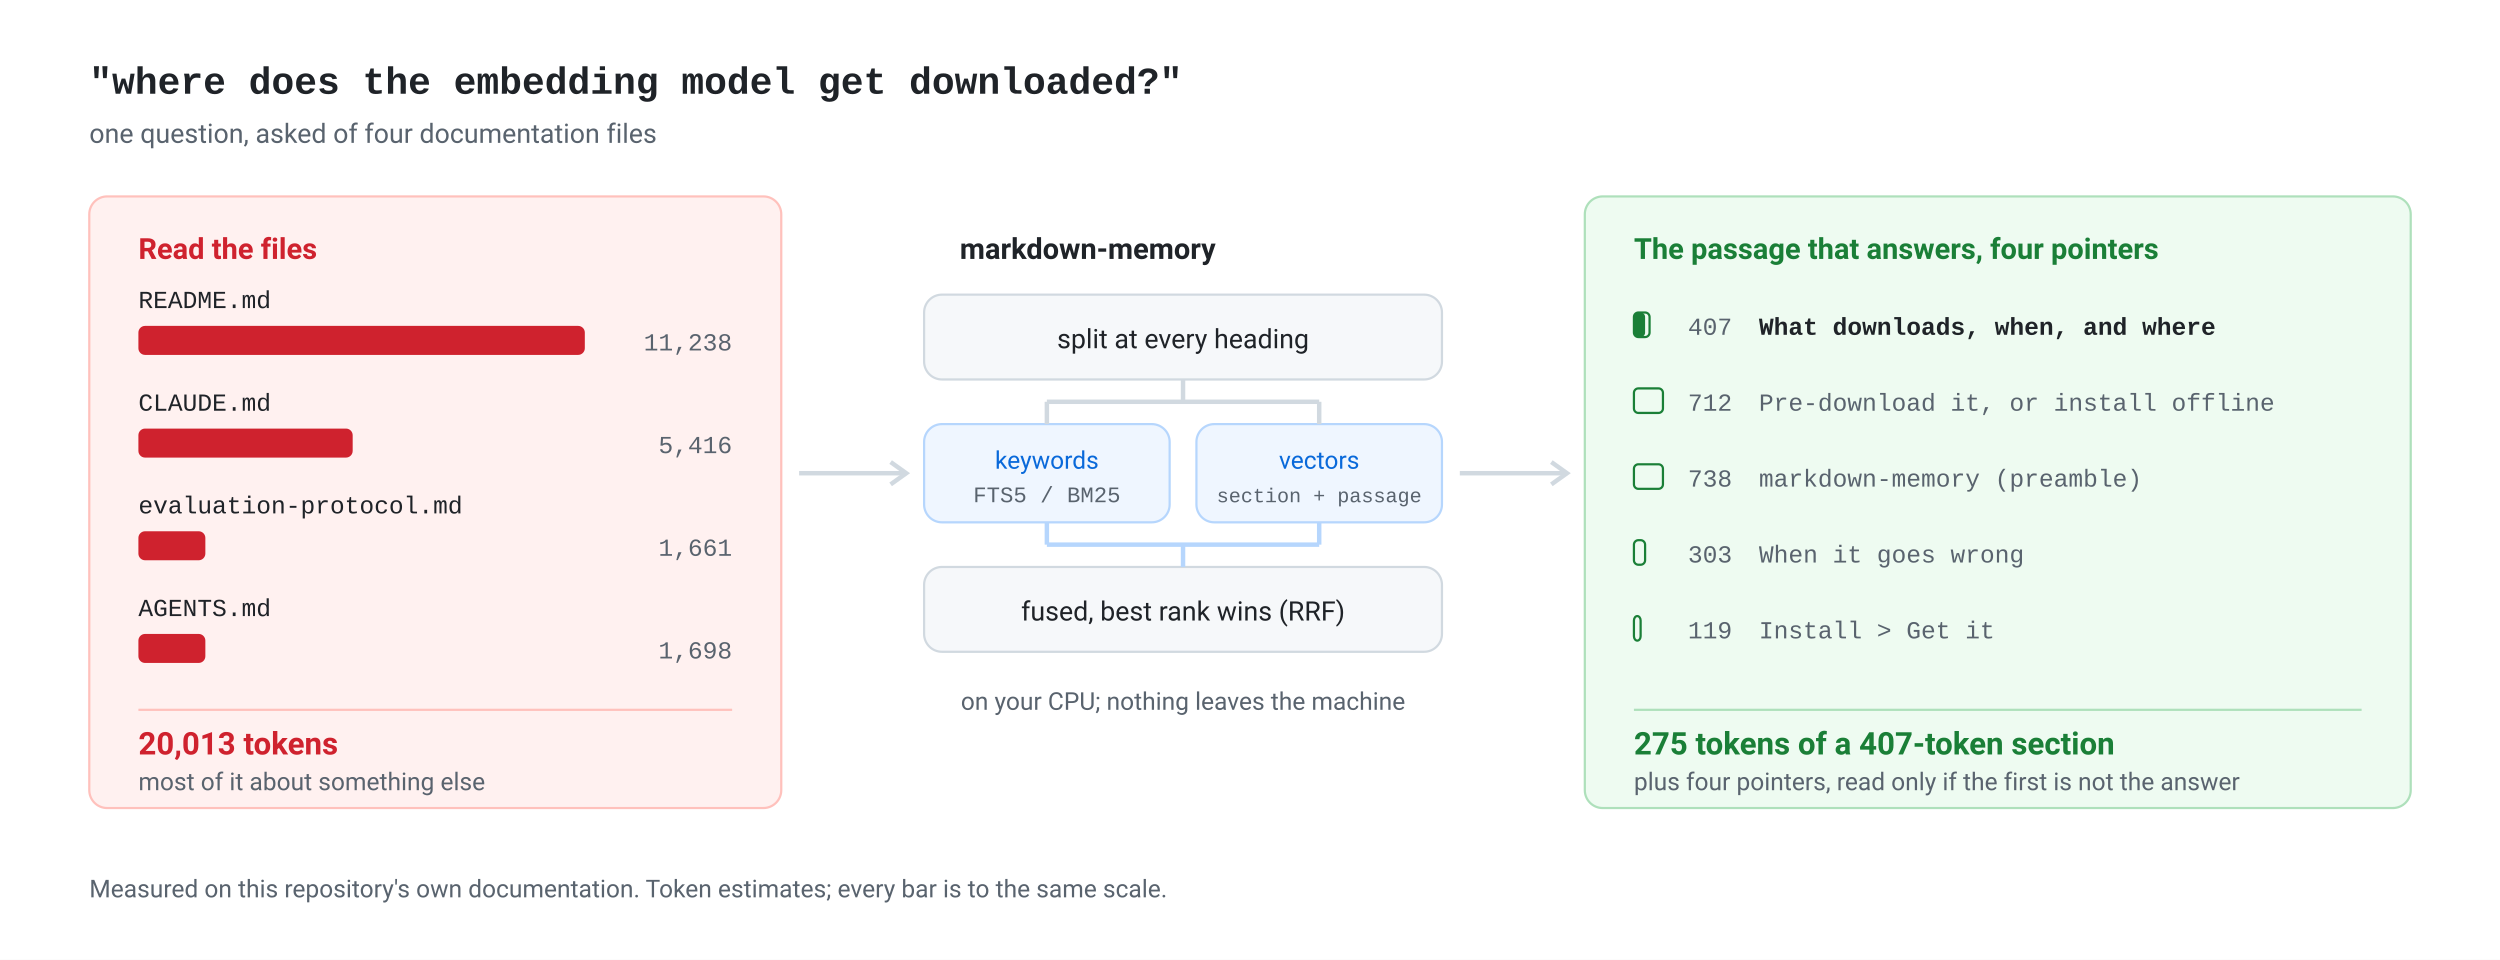
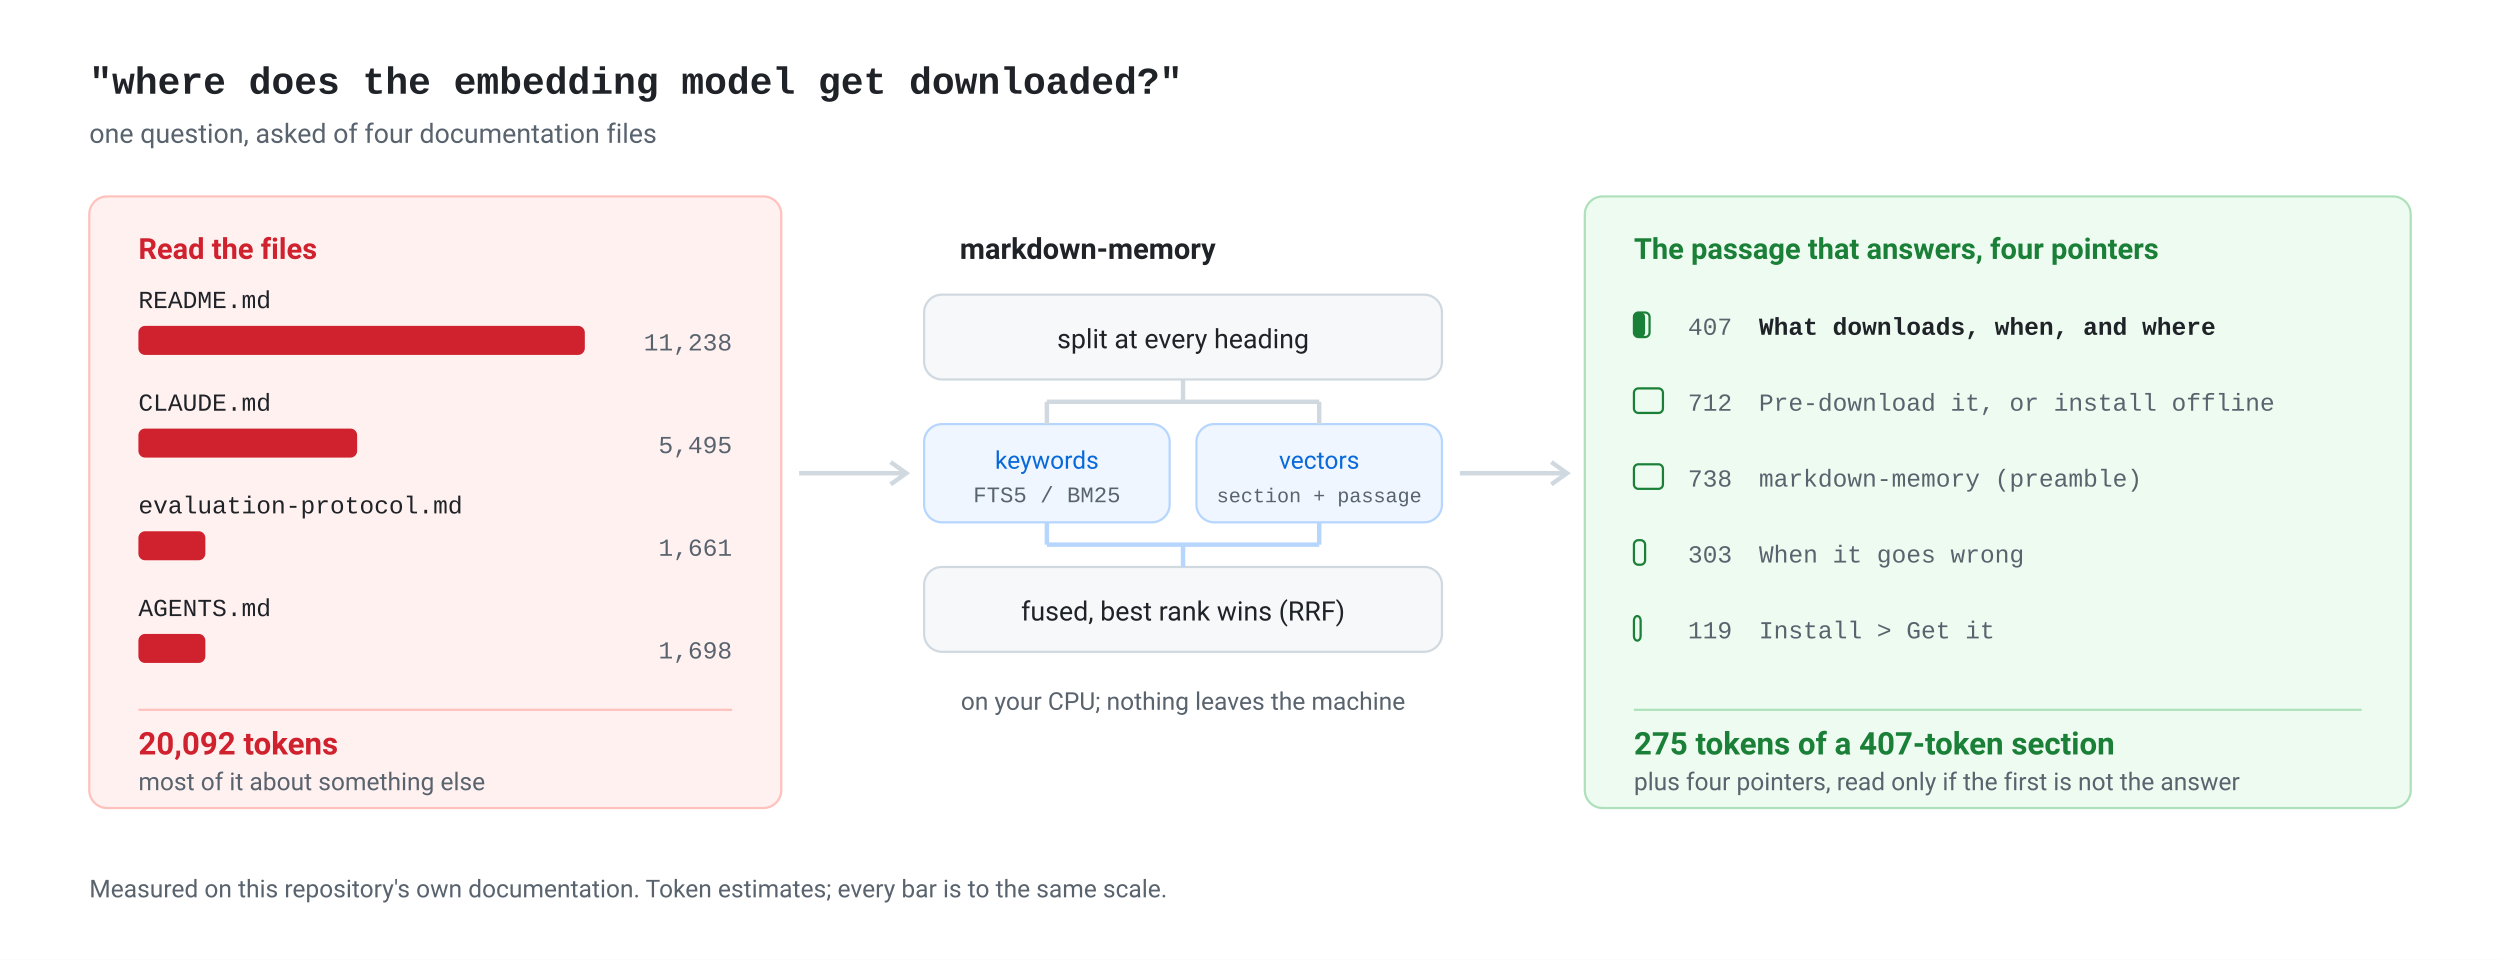
- <svg xmlns="http://www.w3.org/2000/svg" viewBox="0 0 1120 430" width="1120" height="430" role="img" aria-label="One question: reading four whole files costs 20,013 tokens; markdown-memory returns the passage that answers, 275 tokens of a 407-token section, with four pointers to the rest.">
+ <svg xmlns="http://www.w3.org/2000/svg" viewBox="0 0 1120 430" width="1120" height="430" role="img" aria-label="One question: reading four whole files costs 20,092 tokens; markdown-memory returns the passage that answers, 275 tokens of a 407-token section, with four pointers to the rest.">
  <rect width="1120" height="430" fill="#ffffff" />
  <text x="40" y="42" font-family="ui-monospace,SFMono-Regular,Menlo,Consolas,'Liberation Mono',monospace" font-size="17" font-weight="600" fill="#1f2328" text-anchor="start">"where does the embedding model get downloaded?"</text>
  <text x="40" y="64" font-family="ui-sans-serif,-apple-system,BlinkMacSystemFont,'Segoe UI',Roboto,'Helvetica Neue',Arial,sans-serif" font-size="12" font-weight="400" fill="#59636e" text-anchor="start">one question, asked of four documentation files</text>
  <rect x="40" y="88" width="310" height="274" rx="8" fill="#fff1f0" stroke="#ffc1bc" stroke-width="1" />
  <text x="62" y="116" font-family="ui-sans-serif,-apple-system,BlinkMacSystemFont,'Segoe UI',Roboto,'Helvetica Neue',Arial,sans-serif" font-size="13" font-weight="600" fill="#cf222e" text-anchor="start">Read the files</text>
  <text x="62" y="138" font-family="ui-monospace,SFMono-Regular,Menlo,Consolas,'Liberation Mono',monospace" font-size="11" font-weight="400" fill="#1f2328" text-anchor="start">README.md</text>
  <rect x="62" y="146" width="200" height="13" rx="3" fill="#cf222e" stroke="none" stroke-width="1" />
  <text x="328" y="157" font-family="ui-monospace,SFMono-Regular,Menlo,Consolas,'Liberation Mono',monospace" font-size="11" font-weight="400" fill="#59636e" text-anchor="end">11,238</text>
  <text x="62" y="184" font-family="ui-monospace,SFMono-Regular,Menlo,Consolas,'Liberation Mono',monospace" font-size="11" font-weight="400" fill="#1f2328" text-anchor="start">CLAUDE.md</text>
-   <rect x="62" y="192" width="96" height="13" rx="3" fill="#cf222e" stroke="none" stroke-width="1" />
-   <text x="328" y="203" font-family="ui-monospace,SFMono-Regular,Menlo,Consolas,'Liberation Mono',monospace" font-size="11" font-weight="400" fill="#59636e" text-anchor="end">5,416</text>
+   <rect x="62" y="192" width="98" height="13" rx="3" fill="#cf222e" stroke="none" stroke-width="1" />
+   <text x="328" y="203" font-family="ui-monospace,SFMono-Regular,Menlo,Consolas,'Liberation Mono',monospace" font-size="11" font-weight="400" fill="#59636e" text-anchor="end">5,495</text>
  <text x="62" y="230" font-family="ui-monospace,SFMono-Regular,Menlo,Consolas,'Liberation Mono',monospace" font-size="11" font-weight="400" fill="#1f2328" text-anchor="start">evaluation-protocol.md</text>
  <rect x="62" y="238" width="30" height="13" rx="3" fill="#cf222e" stroke="none" stroke-width="1" />
  <text x="328" y="249" font-family="ui-monospace,SFMono-Regular,Menlo,Consolas,'Liberation Mono',monospace" font-size="11" font-weight="400" fill="#59636e" text-anchor="end">1,661</text>
  <text x="62" y="276" font-family="ui-monospace,SFMono-Regular,Menlo,Consolas,'Liberation Mono',monospace" font-size="11" font-weight="400" fill="#1f2328" text-anchor="start">AGENTS.md</text>
  <rect x="62" y="284" width="30" height="13" rx="3" fill="#cf222e" stroke="none" stroke-width="1" />
  <text x="328" y="295" font-family="ui-monospace,SFMono-Regular,Menlo,Consolas,'Liberation Mono',monospace" font-size="11" font-weight="400" fill="#59636e" text-anchor="end">1,698</text>
  <path d="M62 318 L328 318" stroke="#ffc1bc" stroke-width="1" />
-   <text x="62" y="338" font-family="ui-sans-serif,-apple-system,BlinkMacSystemFont,'Segoe UI',Roboto,'Helvetica Neue',Arial,sans-serif" font-size="14" font-weight="600" fill="#cf222e" text-anchor="start">20,013 tokens</text>
+   <text x="62" y="338" font-family="ui-sans-serif,-apple-system,BlinkMacSystemFont,'Segoe UI',Roboto,'Helvetica Neue',Arial,sans-serif" font-size="14" font-weight="600" fill="#cf222e" text-anchor="start">20,092 tokens</text>
  <text x="62" y="354" font-family="ui-sans-serif,-apple-system,BlinkMacSystemFont,'Segoe UI',Roboto,'Helvetica Neue',Arial,sans-serif" font-size="11" font-weight="400" fill="#59636e" text-anchor="start">most of it about something else</text>
  <text x="430" y="116" font-family="ui-sans-serif,-apple-system,BlinkMacSystemFont,'Segoe UI',Roboto,'Helvetica Neue',Arial,sans-serif" font-size="13" font-weight="600" fill="#1f2328" text-anchor="start">markdown-memory</text>
  <rect x="414" y="132" width="232" height="38" rx="8" fill="#f6f8fa" stroke="#d1d9e0" stroke-width="1" />
  <text x="530" y="156" font-family="ui-sans-serif,-apple-system,BlinkMacSystemFont,'Segoe UI',Roboto,'Helvetica Neue',Arial,sans-serif" font-size="12" font-weight="400" fill="#1f2328" text-anchor="middle">split at every heading</text>
  <rect x="414" y="190" width="110" height="44" rx="8" fill="#eff6ff" stroke="#b6d6fd" stroke-width="1" />
  <text x="469" y="210" font-family="ui-sans-serif,-apple-system,BlinkMacSystemFont,'Segoe UI',Roboto,'Helvetica Neue',Arial,sans-serif" font-size="11" font-weight="400" fill="#0969da" text-anchor="middle">keywords</text>
  <text x="469" y="225" font-family="ui-monospace,SFMono-Regular,Menlo,Consolas,'Liberation Mono',monospace" font-size="10" font-weight="400" fill="#59636e" text-anchor="middle">FTS5 / BM25</text>
  <rect x="536" y="190" width="110" height="44" rx="8" fill="#eff6ff" stroke="#b6d6fd" stroke-width="1" />
  <text x="591" y="210" font-family="ui-sans-serif,-apple-system,BlinkMacSystemFont,'Segoe UI',Roboto,'Helvetica Neue',Arial,sans-serif" font-size="11" font-weight="400" fill="#0969da" text-anchor="middle">vectors</text>
  <text x="591" y="225" font-family="ui-monospace,SFMono-Regular,Menlo,Consolas,'Liberation Mono',monospace" font-size="9" font-weight="400" fill="#59636e" text-anchor="middle">section + passage</text>
  <rect x="414" y="254" width="232" height="38" rx="8" fill="#f6f8fa" stroke="#d1d9e0" stroke-width="1" />
  <text x="530" y="278" font-family="ui-sans-serif,-apple-system,BlinkMacSystemFont,'Segoe UI',Roboto,'Helvetica Neue',Arial,sans-serif" font-size="12" font-weight="400" fill="#1f2328" text-anchor="middle">fused, best rank wins (RRF)</text>
  <path d="M530 170 L530 180 M469 180 L591 180 M469 180 L469 190 M591 180 L591 190" stroke="#d1d9e0" stroke-width="2" fill="none" />
  <path d="M469 234 L469 244 M591 234 L591 244 M469 244 L591 244 M530 244 L530 254" stroke="#b6d6fd" stroke-width="2" fill="none" />
  <text x="530" y="318" font-family="ui-sans-serif,-apple-system,BlinkMacSystemFont,'Segoe UI',Roboto,'Helvetica Neue',Arial,sans-serif" font-size="11" font-weight="400" fill="#59636e" text-anchor="middle">on your CPU; nothing leaves the machine</text>
  <path d="M358 212 L406 212" stroke="#d1d9e0" stroke-width="2" fill="none" />
  <path d="M399 207 L406 212 L399 217" fill="none" stroke="#d1d9e0" stroke-width="2" />
  <path d="M654 212 L702 212" stroke="#d1d9e0" stroke-width="2" fill="none" />
  <path d="M695 207 L702 212 L695 217" fill="none" stroke="#d1d9e0" stroke-width="2" />
  <rect x="710" y="88" width="370" height="274" rx="8" fill="#eefbf1" stroke="#aee0bb" stroke-width="1" />
  <text x="732" y="116" font-family="ui-sans-serif,-apple-system,BlinkMacSystemFont,'Segoe UI',Roboto,'Helvetica Neue',Arial,sans-serif" font-size="13" font-weight="600" fill="#1a7f37" text-anchor="start">The passage that answers, four pointers</text>
  <rect x="732" y="140" width="7" height="11" rx="2" fill="none" stroke="#1a7f37" stroke-width="1" />
  <rect x="732" y="140" width="5" height="11" rx="2" fill="#1a7f37" stroke="none" stroke-width="1" />
  <text x="776" y="150" font-family="ui-monospace,SFMono-Regular,Menlo,Consolas,'Liberation Mono',monospace" font-size="11" font-weight="400" fill="#59636e" text-anchor="end">407</text>
  <text x="788" y="150" font-family="ui-monospace,SFMono-Regular,Menlo,Consolas,'Liberation Mono',monospace" font-size="11" font-weight="600" fill="#1f2328" text-anchor="start">What downloads, when, and where</text>
  <rect x="732" y="174" width="13" height="11" rx="2" fill="none" stroke="#1a7f37" stroke-width="1" />
  <text x="776" y="184" font-family="ui-monospace,SFMono-Regular,Menlo,Consolas,'Liberation Mono',monospace" font-size="11" font-weight="400" fill="#59636e" text-anchor="end">712</text>
  <text x="788" y="184" font-family="ui-monospace,SFMono-Regular,Menlo,Consolas,'Liberation Mono',monospace" font-size="11" font-weight="400" fill="#59636e" text-anchor="start">Pre-download it, or install offline</text>
  <rect x="732" y="208" width="13" height="11" rx="2" fill="none" stroke="#1a7f37" stroke-width="1" />
  <text x="776" y="218" font-family="ui-monospace,SFMono-Regular,Menlo,Consolas,'Liberation Mono',monospace" font-size="11" font-weight="400" fill="#59636e" text-anchor="end">738</text>
  <text x="788" y="218" font-family="ui-monospace,SFMono-Regular,Menlo,Consolas,'Liberation Mono',monospace" font-size="11" font-weight="400" fill="#59636e" text-anchor="start">markdown-memory  (preamble)</text>
  <rect x="732" y="242" width="5" height="11" rx="2" fill="none" stroke="#1a7f37" stroke-width="1" />
  <text x="776" y="252" font-family="ui-monospace,SFMono-Regular,Menlo,Consolas,'Liberation Mono',monospace" font-size="11" font-weight="400" fill="#59636e" text-anchor="end">303</text>
  <text x="788" y="252" font-family="ui-monospace,SFMono-Regular,Menlo,Consolas,'Liberation Mono',monospace" font-size="11" font-weight="400" fill="#59636e" text-anchor="start">When it goes wrong</text>
  <rect x="732" y="276" width="3" height="11" rx="2" fill="none" stroke="#1a7f37" stroke-width="1" />
  <text x="776" y="286" font-family="ui-monospace,SFMono-Regular,Menlo,Consolas,'Liberation Mono',monospace" font-size="11" font-weight="400" fill="#59636e" text-anchor="end">119</text>
  <text x="788" y="286" font-family="ui-monospace,SFMono-Regular,Menlo,Consolas,'Liberation Mono',monospace" font-size="11" font-weight="400" fill="#59636e" text-anchor="start">Install &gt; Get it</text>
  <path d="M732 318 L1058 318" stroke="#aee0bb" stroke-width="1" />
  <text x="732" y="338" font-family="ui-sans-serif,-apple-system,BlinkMacSystemFont,'Segoe UI',Roboto,'Helvetica Neue',Arial,sans-serif" font-size="14" font-weight="600" fill="#1a7f37" text-anchor="start">275 tokens of a 407-token section</text>
  <text x="732" y="354" font-family="ui-sans-serif,-apple-system,BlinkMacSystemFont,'Segoe UI',Roboto,'Helvetica Neue',Arial,sans-serif" font-size="11" font-weight="400" fill="#59636e" text-anchor="start">plus four pointers, read only if the first is not the answer</text>
  <text x="40" y="402" font-family="ui-sans-serif,-apple-system,BlinkMacSystemFont,'Segoe UI',Roboto,'Helvetica Neue',Arial,sans-serif" font-size="11" font-weight="400" fill="#59636e" text-anchor="start">Measured on this repository's own documentation. Token estimates; every bar is to the same scale.</text>
</svg>
